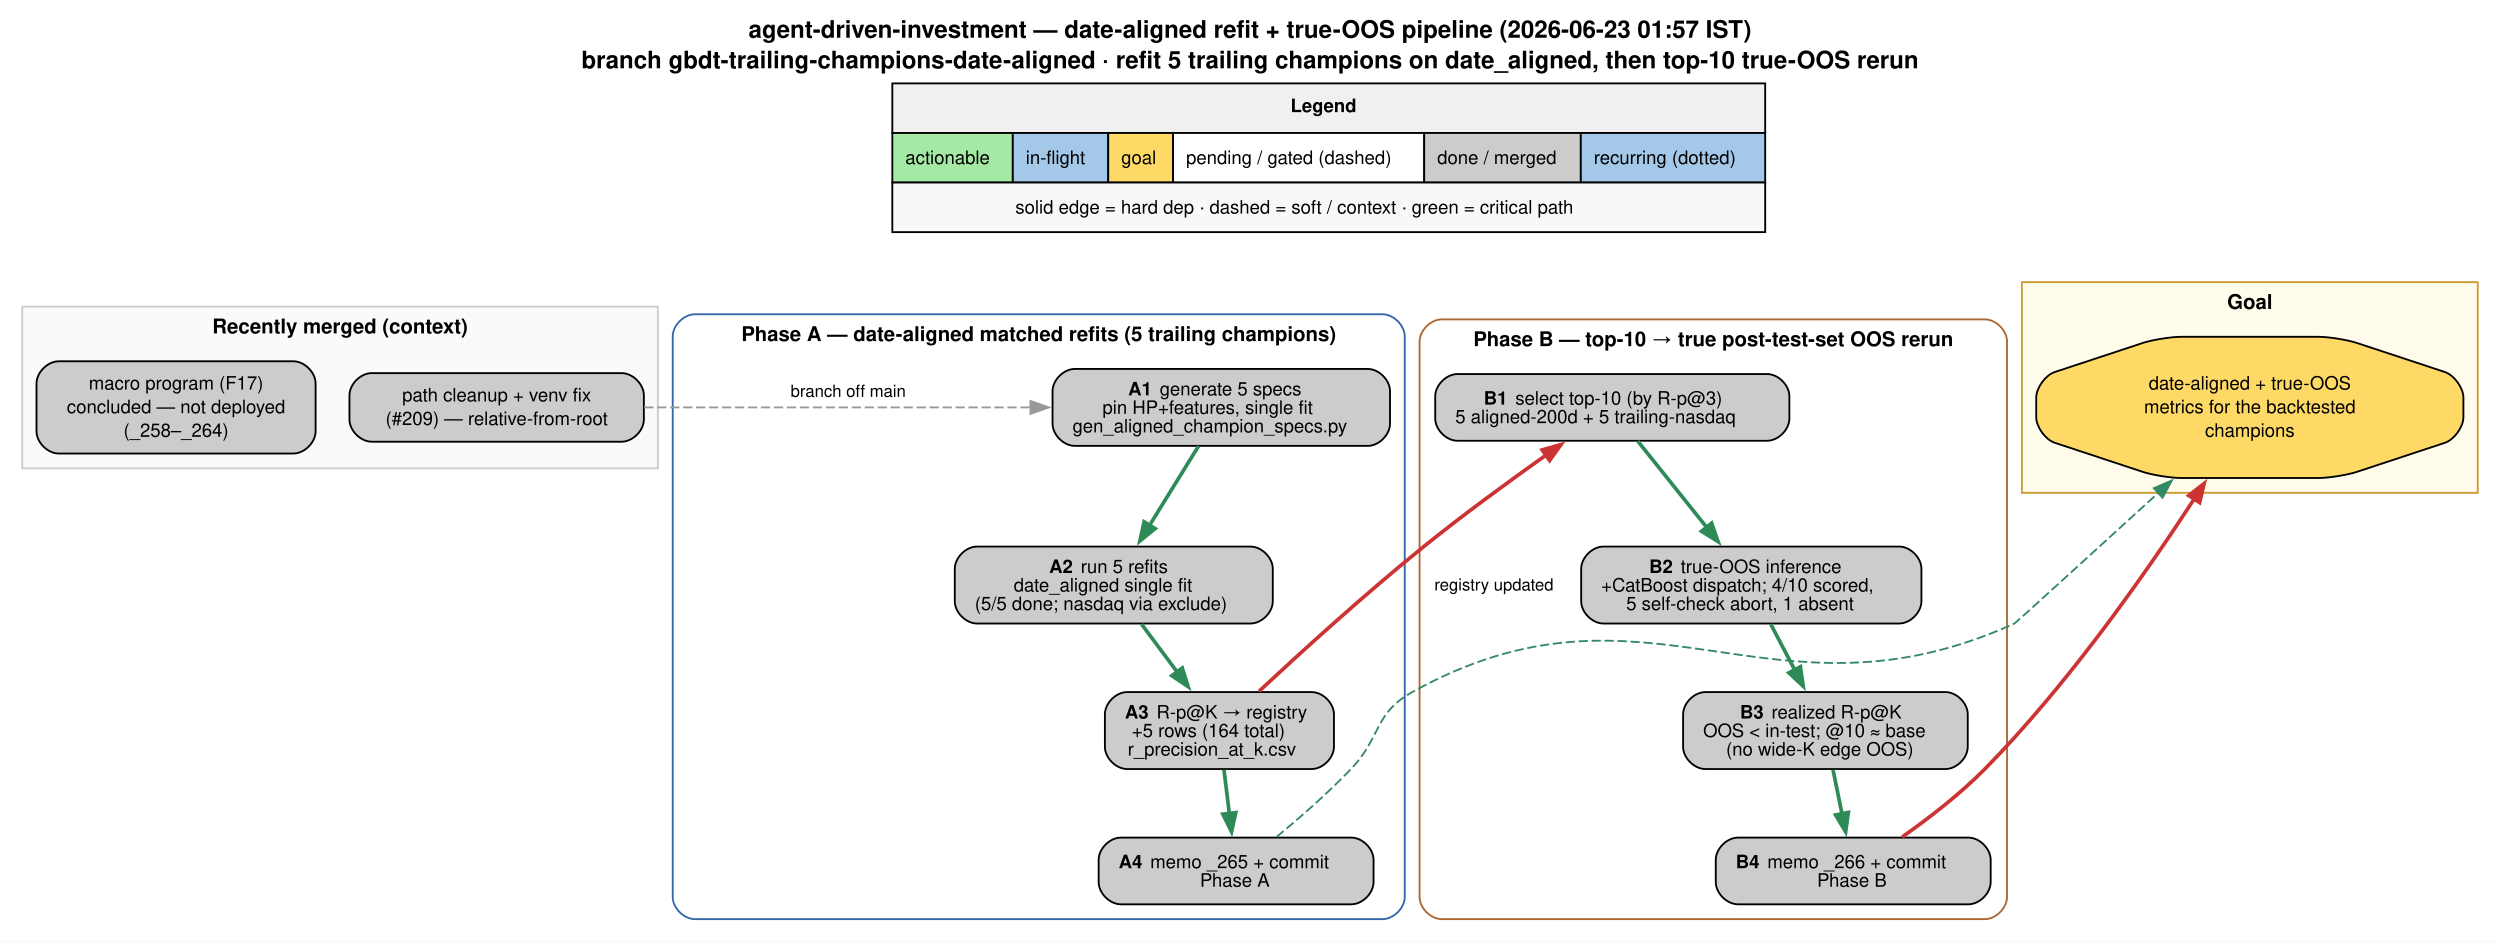
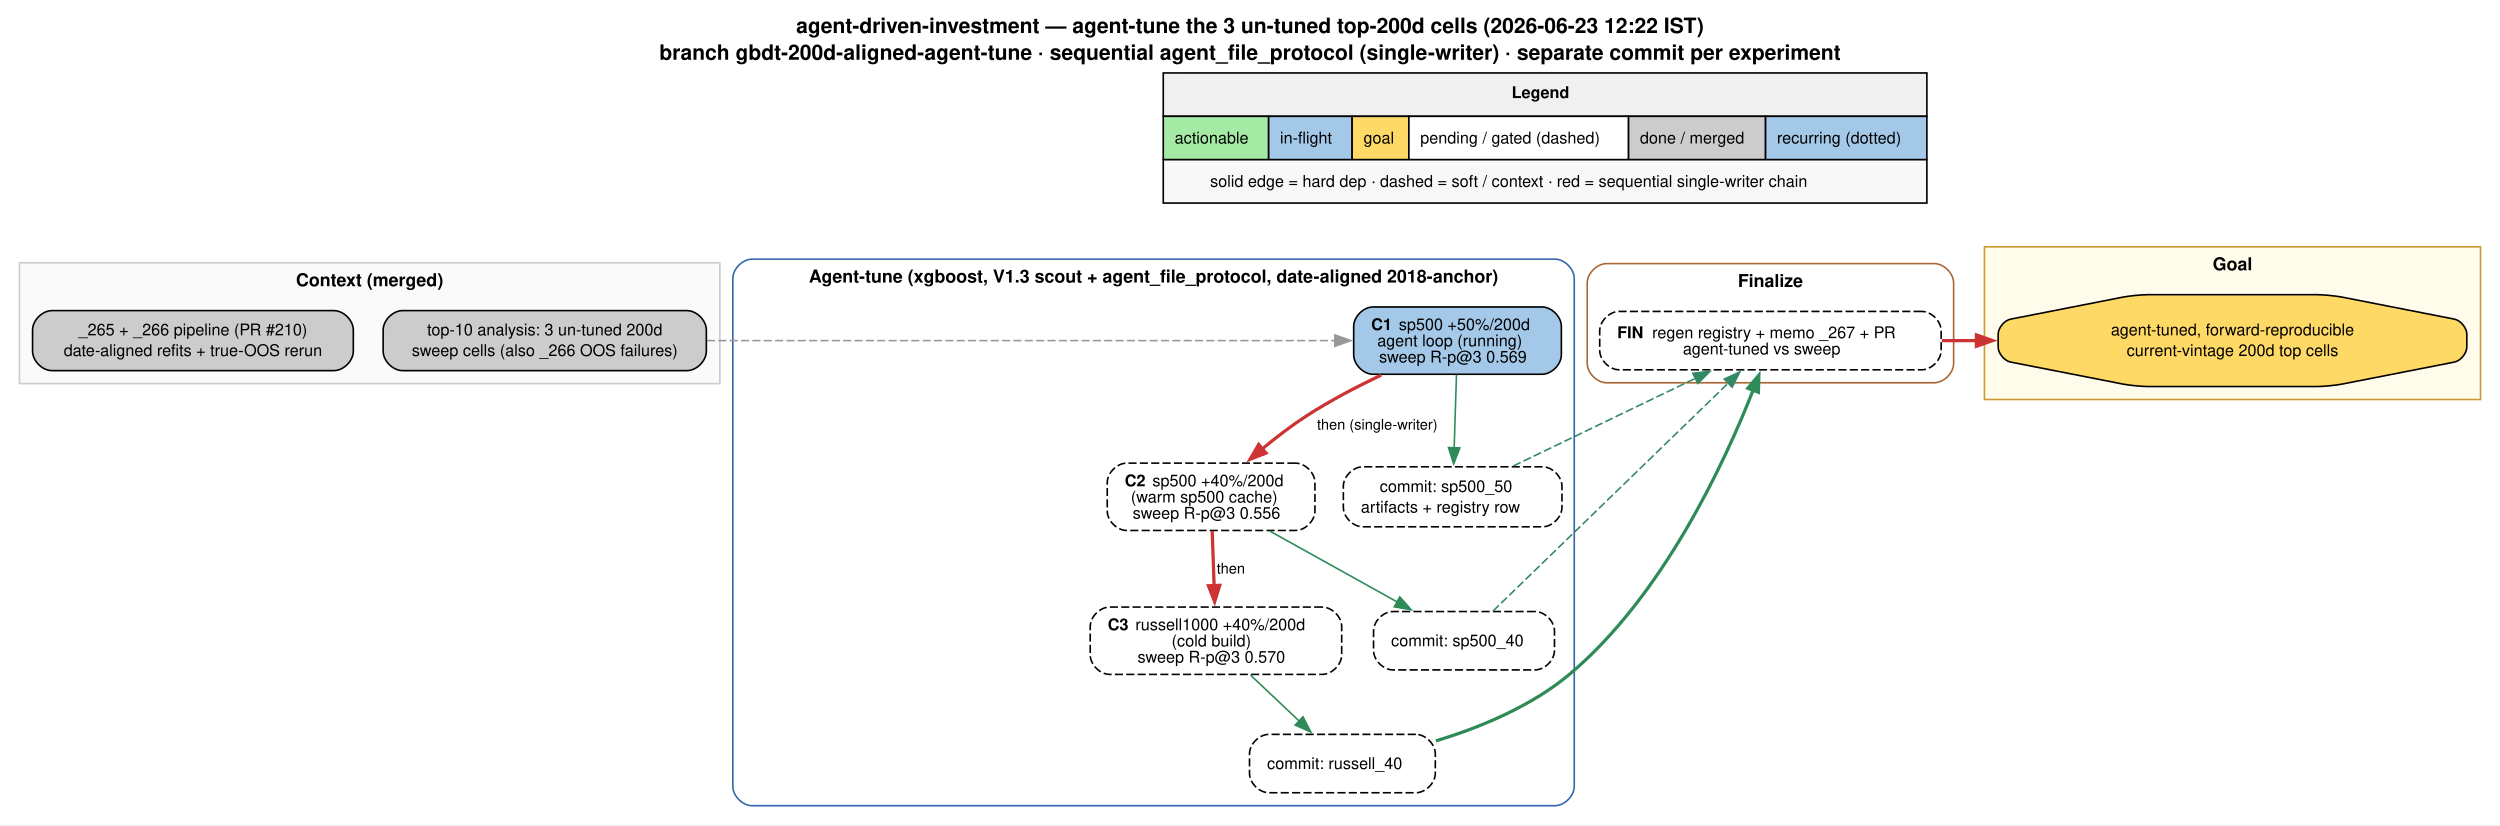
- <svg xmlns="http://www.w3.org/2000/svg" width="1349pt" height="508pt" viewBox="0.00 0.00 1349.00 508.00">
-   <g id="graph0" class="graph" transform="scale(1 1) rotate(0) translate(4 503.97)">
-     <polygon fill="white" stroke="none" points="-4,4 -4,-503.97 1345,-503.97 1345,4 -4,4" />
-     <text xml:space="preserve" text-anchor="middle" x="670.5" y="-483.62" font-family="Helvetica,sans-Serif" font-weight="bold" font-size="13.00">agent-driven-investment — date-aligned refit + true-OOS pipeline (2026-06-23 01:57 IST)</text>
-     <text xml:space="preserve" text-anchor="middle" x="670.5" y="-467.12" font-family="Helvetica,sans-Serif" font-weight="bold" font-size="13.00">branch gbdt-trailing-champions-date-aligned · refit 5 trailing champions on date_aligned, then top-10 true-OOS rerun</text>
+ <svg xmlns="http://www.w3.org/2000/svg" width="1542pt" height="509pt" viewBox="0.00 0.00 1542.00 509.00">
+   <g id="graph0" class="graph" transform="scale(1 1) rotate(0) translate(4 504.96)">
+     <polygon fill="white" stroke="none" points="-4,4 -4,-504.96 1538,-504.96 1538,4 -4,4" />
+     <text xml:space="preserve" text-anchor="middle" x="767" y="-484.61" font-family="Helvetica,sans-Serif" font-weight="bold" font-size="13.00">agent-driven-investment — agent-tune the 3 un-tuned top-200d cells (2026-06-23 12:22 IST)</text>
+     <text xml:space="preserve" text-anchor="middle" x="767" y="-468.11" font-family="Helvetica,sans-Serif" font-weight="bold" font-size="13.00">branch gbdt-200d-aligned-agent-tune · sequential agent_file_protocol (single-writer) · separate commit per experiment</text>
    <g id="clust2" class="cluster">
-       <polygon fill="#fafafa" stroke="#cccccc" points="8,-251.25 8,-338.52 351,-338.52 351,-251.25 8,-251.25" />
-       <text xml:space="preserve" text-anchor="middle" x="179.5" y="-324.07" font-family="Helvetica,sans-Serif" font-weight="bold" font-size="11.00">Recently merged (context)</text>
+       <polygon fill="#fafafa" stroke="#cccccc" points="8,-268.36 8,-342.88 440,-342.88 440,-268.36 8,-268.36" />
+       <text xml:space="preserve" text-anchor="middle" x="224" y="-328.43" font-family="Helvetica,sans-Serif" font-weight="bold" font-size="11.00">Context (merged)</text>
    </g>
    <g id="clust3" class="cluster">
-       <path fill="white" stroke="#3366aa" d="M371,-8C371,-8 742,-8 742,-8 748,-8 754,-14 754,-20 754,-20 754,-322.39 754,-322.39 754,-328.39 748,-334.39 742,-334.39 742,-334.39 371,-334.39 371,-334.39 365,-334.39 359,-328.39 359,-322.39 359,-322.39 359,-20 359,-20 359,-14 365,-8 371,-8" />
-       <text xml:space="preserve" text-anchor="middle" x="556.5" y="-319.94" font-family="Helvetica,sans-Serif" font-weight="bold" font-size="11.00">Phase A — date-aligned matched refits (5 trailing champions)</text>
+       <path fill="white" stroke="#3366aa" d="M460,-8C460,-8 955,-8 955,-8 961,-8 967,-14 967,-20 967,-20 967,-333.13 967,-333.13 967,-339.13 961,-345.13 955,-345.13 955,-345.13 460,-345.13 460,-345.13 454,-345.13 448,-339.13 448,-333.13 448,-333.13 448,-20 448,-20 448,-14 454,-8 460,-8" />
+       <text xml:space="preserve" text-anchor="middle" x="707.5" y="-330.68" font-family="Helvetica,sans-Serif" font-weight="bold" font-size="11.00">Agent-tune (xgboost, V1.3 scout + agent_file_protocol, date-aligned 2018-anchor)</text>
    </g>
    <g id="clust4" class="cluster">
-       <path fill="white" stroke="#aa6633" d="M774,-8C774,-8 1067,-8 1067,-8 1073,-8 1079,-14 1079,-20 1079,-20 1079,-319.63 1079,-319.63 1079,-325.63 1073,-331.63 1067,-331.63 1067,-331.63 774,-331.63 774,-331.63 768,-331.63 762,-325.63 762,-319.63 762,-319.63 762,-20 762,-20 762,-14 768,-8 774,-8" />
-       <text xml:space="preserve" text-anchor="middle" x="920.5" y="-317.18" font-family="Helvetica,sans-Serif" font-weight="bold" font-size="11.00">Phase B — top-10 → true post-test-set OOS rerun</text>
+       <path fill="white" stroke="#aa6633" d="M987,-268.87C987,-268.87 1189,-268.87 1189,-268.87 1195,-268.87 1201,-274.87 1201,-280.87 1201,-280.87 1201,-330.37 1201,-330.37 1201,-336.37 1195,-342.37 1189,-342.37 1189,-342.37 987,-342.37 987,-342.37 981,-342.37 975,-336.37 975,-330.37 975,-330.37 975,-280.87 975,-280.87 975,-274.87 981,-268.87 987,-268.87" />
+       <text xml:space="preserve" text-anchor="middle" x="1088" y="-327.92" font-family="Helvetica,sans-Serif" font-weight="bold" font-size="11.00">Finalize</text>
    </g>
    <g id="clust5" class="cluster">
-       <polygon fill="#fffcec" stroke="#cc9933" points="1087,-238.04 1087,-351.72 1333,-351.72 1333,-238.04 1087,-238.04" />
-       <text xml:space="preserve" text-anchor="middle" x="1210" y="-337.27" font-family="Helvetica,sans-Serif" font-weight="bold" font-size="11.00">Goal</text>
+       <polygon fill="#fffcec" stroke="#cc9933" points="1220,-258.54 1220,-352.71 1526,-352.71 1526,-258.54 1220,-258.54" />
+       <text xml:space="preserve" text-anchor="middle" x="1373" y="-338.26" font-family="Helvetica,sans-Serif" font-weight="bold" font-size="11.00">Goal</text>
    </g>
    <g id="node1" class="node">
-       <path fill="lightgrey" stroke="none" d="M936.5,-458.97C936.5,-458.97 489.5,-458.97 489.5,-458.97 483.5,-458.97 477.5,-452.97 477.5,-446.97 477.5,-446.97 477.5,-390.72 477.5,-390.72 477.5,-384.72 483.5,-378.72 489.5,-378.72 489.5,-378.72 936.5,-378.72 936.5,-378.72 942.5,-378.72 948.5,-384.72 948.5,-390.72 948.5,-390.72 948.5,-446.97 948.5,-446.97 948.5,-452.97 942.5,-458.97 936.5,-458.97" />
-       <polygon fill="#f0f0f0" stroke="none" points="477.5,-432.22 477.5,-458.97 948.5,-458.97 948.5,-432.22 477.5,-432.22" />
-       <polygon fill="none" stroke="black" points="477.5,-432.22 477.5,-458.97 948.5,-458.97 948.5,-432.22 477.5,-432.22" />
-       <text xml:space="preserve" text-anchor="start" x="692.38" y="-443.47" font-family="Helvetica,sans-Serif" font-weight="bold" font-size="10.00">Legend</text>
-       <polygon fill="#a4e9a4" stroke="none" points="477.5,-405.47 477.5,-432.22 542.5,-432.22 542.5,-405.47 477.5,-405.47" />
-       <polygon fill="none" stroke="black" points="477.5,-405.47 477.5,-432.22 542.5,-432.22 542.5,-405.47 477.5,-405.47" />
-       <text xml:space="preserve" text-anchor="start" x="484.5" y="-415.47" font-family="Helvetica,sans-Serif" font-size="10.00">actionable</text>
-       <polygon fill="#a3c8e8" stroke="none" points="542.5,-405.47 542.5,-432.22 594,-432.22 594,-405.47 542.5,-405.47" />
-       <polygon fill="none" stroke="black" points="542.5,-405.47 542.5,-432.22 594,-432.22 594,-405.47 542.5,-405.47" />
-       <text xml:space="preserve" text-anchor="start" x="549.5" y="-415.47" font-family="Helvetica,sans-Serif" font-size="10.00">in-flight</text>
-       <polygon fill="#ffd966" stroke="none" points="594,-405.47 594,-432.22 629,-432.22 629,-405.47 594,-405.47" />
-       <polygon fill="none" stroke="black" points="594,-405.47 594,-432.22 629,-432.22 629,-405.47 594,-405.47" />
-       <text xml:space="preserve" text-anchor="start" x="601" y="-415.47" font-family="Helvetica,sans-Serif" font-size="10.00">goal</text>
-       <polygon fill="#ffffff" stroke="none" points="629,-405.47 629,-432.22 764.5,-432.22 764.5,-405.47 629,-405.47" />
-       <polygon fill="none" stroke="black" points="629,-405.47 629,-432.22 764.5,-432.22 764.5,-405.47 629,-405.47" />
-       <text xml:space="preserve" text-anchor="start" x="636" y="-415.47" font-family="Helvetica,sans-Serif" font-size="10.00">pending / gated (dashed)</text>
-       <polygon fill="#cccccc" stroke="none" points="764.5,-405.47 764.5,-432.22 849,-432.22 849,-405.47 764.5,-405.47" />
-       <polygon fill="none" stroke="black" points="764.5,-405.47 764.5,-432.22 849,-432.22 849,-405.47 764.5,-405.47" />
-       <text xml:space="preserve" text-anchor="start" x="771.5" y="-415.47" font-family="Helvetica,sans-Serif" font-size="10.00">done / merged</text>
-       <polygon fill="#a3c8e8" stroke="none" points="849,-405.47 849,-432.22 948.5,-432.22 948.5,-405.47 849,-405.47" />
-       <polygon fill="none" stroke="black" points="849,-405.47 849,-432.22 948.5,-432.22 948.5,-405.47 849,-405.47" />
-       <text xml:space="preserve" text-anchor="start" x="856" y="-415.47" font-family="Helvetica,sans-Serif" font-size="10.00">recurring (dotted)</text>
-       <polygon fill="#f8f8f8" stroke="none" points="477.5,-378.72 477.5,-405.47 948.5,-405.47 948.5,-378.72 477.5,-378.72" />
-       <polygon fill="none" stroke="black" points="477.5,-378.72 477.5,-405.47 948.5,-405.47 948.5,-378.72 477.5,-378.72" />
-       <text xml:space="preserve" text-anchor="start" x="543.88" y="-388.72" font-family="Helvetica,sans-Serif" font-size="10.00">solid edge = hard dep · dashed = soft / context · green = critical path</text>
+       <path fill="lightgrey" stroke="none" d="M1172.5,-459.96C1172.5,-459.96 725.5,-459.96 725.5,-459.96 719.5,-459.96 713.5,-453.96 713.5,-447.96 713.5,-447.96 713.5,-391.71 713.5,-391.71 713.5,-385.71 719.5,-379.71 725.5,-379.71 725.5,-379.71 1172.5,-379.71 1172.5,-379.71 1178.5,-379.71 1184.5,-385.71 1184.5,-391.71 1184.5,-391.71 1184.5,-447.96 1184.5,-447.96 1184.5,-453.96 1178.5,-459.96 1172.5,-459.96" />
+       <polygon fill="#f0f0f0" stroke="none" points="713.5,-433.21 713.5,-459.96 1184.5,-459.96 1184.5,-433.21 713.5,-433.21" />
+       <polygon fill="none" stroke="black" points="713.5,-433.21 713.5,-459.96 1184.5,-459.96 1184.5,-433.21 713.5,-433.21" />
+       <text xml:space="preserve" text-anchor="start" x="928.38" y="-444.46" font-family="Helvetica,sans-Serif" font-weight="bold" font-size="10.00">Legend</text>
+       <polygon fill="#a4e9a4" stroke="none" points="713.5,-406.46 713.5,-433.21 778.5,-433.21 778.5,-406.46 713.5,-406.46" />
+       <polygon fill="none" stroke="black" points="713.5,-406.46 713.5,-433.21 778.5,-433.21 778.5,-406.46 713.5,-406.46" />
+       <text xml:space="preserve" text-anchor="start" x="720.5" y="-416.46" font-family="Helvetica,sans-Serif" font-size="10.00">actionable</text>
+       <polygon fill="#a3c8e8" stroke="none" points="778.5,-406.46 778.5,-433.21 830,-433.21 830,-406.46 778.5,-406.46" />
+       <polygon fill="none" stroke="black" points="778.5,-406.46 778.5,-433.21 830,-433.21 830,-406.46 778.5,-406.46" />
+       <text xml:space="preserve" text-anchor="start" x="785.5" y="-416.46" font-family="Helvetica,sans-Serif" font-size="10.00">in-flight</text>
+       <polygon fill="#ffd966" stroke="none" points="830,-406.46 830,-433.21 865,-433.21 865,-406.46 830,-406.46" />
+       <polygon fill="none" stroke="black" points="830,-406.46 830,-433.21 865,-433.21 865,-406.46 830,-406.46" />
+       <text xml:space="preserve" text-anchor="start" x="837" y="-416.46" font-family="Helvetica,sans-Serif" font-size="10.00">goal</text>
+       <polygon fill="#ffffff" stroke="none" points="865,-406.46 865,-433.21 1000.5,-433.21 1000.5,-406.46 865,-406.46" />
+       <polygon fill="none" stroke="black" points="865,-406.46 865,-433.21 1000.5,-433.21 1000.5,-406.46 865,-406.46" />
+       <text xml:space="preserve" text-anchor="start" x="872" y="-416.46" font-family="Helvetica,sans-Serif" font-size="10.00">pending / gated (dashed)</text>
+       <polygon fill="#cccccc" stroke="none" points="1000.5,-406.46 1000.5,-433.21 1085,-433.21 1085,-406.46 1000.5,-406.46" />
+       <polygon fill="none" stroke="black" points="1000.5,-406.46 1000.5,-433.21 1085,-433.21 1085,-406.46 1000.5,-406.46" />
+       <text xml:space="preserve" text-anchor="start" x="1007.5" y="-416.46" font-family="Helvetica,sans-Serif" font-size="10.00">done / merged</text>
+       <polygon fill="#a3c8e8" stroke="none" points="1085,-406.46 1085,-433.21 1184.5,-433.21 1184.5,-406.46 1085,-406.46" />
+       <polygon fill="none" stroke="black" points="1085,-406.46 1085,-433.21 1184.5,-433.21 1184.5,-406.46 1085,-406.46" />
+       <text xml:space="preserve" text-anchor="start" x="1092" y="-416.46" font-family="Helvetica,sans-Serif" font-size="10.00">recurring (dotted)</text>
+       <polygon fill="#f8f8f8" stroke="none" points="713.5,-379.71 713.5,-406.46 1184.5,-406.46 1184.5,-379.71 713.5,-379.71" />
+       <polygon fill="none" stroke="black" points="713.5,-379.71 713.5,-406.46 1184.5,-406.46 1184.5,-379.71 713.5,-379.71" />
+       <text xml:space="preserve" text-anchor="start" x="742.38" y="-389.71" font-family="Helvetica,sans-Serif" font-size="10.00">solid edge = hard dep · dashed = soft / context · red = sequential single-writer chain</text>
    </g>
    <g id="node2" class="node">
-       <path fill="#cccccc" stroke="black" d="M154.3,-309.02C154.3,-309.02 27.7,-309.02 27.7,-309.02 21.7,-309.02 15.7,-303.02 15.7,-297.02 15.7,-297.02 15.7,-271.25 15.7,-271.25 15.7,-265.25 21.7,-259.25 27.7,-259.25 27.7,-259.25 154.3,-259.25 154.3,-259.25 160.3,-259.25 166.3,-265.25 166.3,-271.25 166.3,-271.25 166.3,-297.02 166.3,-297.02 166.3,-303.02 160.3,-309.02 154.3,-309.02" />
-       <text xml:space="preserve" text-anchor="middle" x="91" y="-293.76" font-family="Helvetica,sans-Serif" font-size="10.00">macro program (F17)</text>
-       <text xml:space="preserve" text-anchor="middle" x="91" y="-281.01" font-family="Helvetica,sans-Serif" font-size="10.00">concluded — not deployed</text>
-       <text xml:space="preserve" text-anchor="middle" x="91" y="-268.26" font-family="Helvetica,sans-Serif" font-size="10.00">(_258–_264)</text>
+       <path fill="#cccccc" stroke="black" d="M201.93,-313.38C201.93,-313.38 28.07,-313.38 28.07,-313.38 22.07,-313.38 16.08,-307.38 16.08,-301.38 16.08,-301.38 16.08,-288.36 16.08,-288.36 16.08,-282.36 22.08,-276.36 28.08,-276.36 28.08,-276.36 201.93,-276.36 201.93,-276.36 207.93,-276.36 213.93,-282.36 213.93,-288.36 213.93,-288.36 213.93,-301.38 213.93,-301.38 213.93,-307.38 207.93,-313.38 201.93,-313.38" />
+       <text xml:space="preserve" text-anchor="middle" x="115" y="-298.12" font-family="Helvetica,sans-Serif" font-size="10.00">_265 + _266 pipeline (PR #210)</text>
+       <text xml:space="preserve" text-anchor="middle" x="115" y="-285.37" font-family="Helvetica,sans-Serif" font-size="10.00">date-aligned refits + true-OOS rerun</text>
    </g>
    <g id="node4" class="node">
-       <path fill="#cccccc" stroke="black" d="M734.05,-304.89C734.05,-304.89 575.95,-304.89 575.95,-304.89 569.95,-304.89 563.95,-298.89 563.95,-292.89 563.95,-292.89 563.95,-275.37 563.95,-275.37 563.95,-269.37 569.95,-263.37 575.95,-263.37 575.95,-263.37 734.05,-263.37 734.05,-263.37 740.05,-263.37 746.05,-269.37 746.05,-275.37 746.05,-275.37 746.05,-292.89 746.05,-292.89 746.05,-298.89 740.05,-304.89 734.05,-304.89" />
-       <text xml:space="preserve" text-anchor="start" x="604.75" y="-290.63" font-family="Helvetica,sans-Serif" font-weight="bold" font-size="10.00">A1</text>
-       <text xml:space="preserve" text-anchor="start" x="619" y="-290.63" font-family="Helvetica,sans-Serif" font-size="10.00"> generate 5 specs</text>
-       <text xml:space="preserve" text-anchor="start" x="590.88" y="-280.63" font-family="Helvetica,sans-Serif" font-size="10.00">pin HP+features, single fit</text>
-       <text xml:space="preserve" text-anchor="start" x="574.75" y="-270.63" font-family="Helvetica,sans-Serif" font-size="10.00">gen_aligned_champion_specs.py</text>
+       <path fill="#a3c8e8" stroke="black" d="M947.05,-315.63C947.05,-315.63 842.95,-315.63 842.95,-315.63 836.95,-315.63 830.95,-309.63 830.95,-303.63 830.95,-303.63 830.95,-286.11 830.95,-286.11 830.95,-280.11 836.95,-274.11 842.95,-274.11 842.95,-274.11 947.05,-274.11 947.05,-274.11 953.05,-274.11 959.05,-280.11 959.05,-286.11 959.05,-286.11 959.05,-303.63 959.05,-303.63 959.05,-309.63 953.05,-315.63 947.05,-315.63" />
+       <text xml:space="preserve" text-anchor="start" x="841.75" y="-301.37" font-family="Helvetica,sans-Serif" font-weight="bold" font-size="10.00">C1</text>
+       <text xml:space="preserve" text-anchor="start" x="856" y="-301.37" font-family="Helvetica,sans-Serif" font-size="10.00"> sp500 +50%/200d</text>
+       <text xml:space="preserve" text-anchor="start" x="845.5" y="-291.37" font-family="Helvetica,sans-Serif" font-size="10.00">agent loop (running)</text>
+       <text xml:space="preserve" text-anchor="start" x="846.62" y="-281.37" font-family="Helvetica,sans-Serif" font-size="10.00">sweep R-p@3 0.569</text>
+     </g>
+     <g id="node10" class="node">
+       <path fill="#ffffff" stroke="black" stroke-dasharray="5,2" d="M1181.3,-312.87C1181.3,-312.87 994.7,-312.87 994.7,-312.87 988.7,-312.87 982.7,-306.87 982.7,-300.87 982.7,-300.87 982.7,-288.87 982.7,-288.87 982.7,-282.87 988.7,-276.87 994.7,-276.87 994.7,-276.87 1181.3,-276.87 1181.3,-276.87 1187.3,-276.87 1193.3,-282.87 1193.3,-288.87 1193.3,-288.87 1193.3,-300.87 1193.3,-300.87 1193.3,-306.87 1187.3,-312.87 1181.3,-312.87" />
+       <text xml:space="preserve" text-anchor="start" x="993.5" y="-296.37" font-family="Helvetica,sans-Serif" font-weight="bold" font-size="10.00">FIN</text>
+       <text xml:space="preserve" text-anchor="start" x="1012.25" y="-296.37" font-family="Helvetica,sans-Serif" font-size="10.00"> regen registry + memo _267 + PR</text>
+       <text xml:space="preserve" text-anchor="start" x="1034" y="-286.37" font-family="Helvetica,sans-Serif" font-size="10.00">agent-tuned vs sweep</text>
+     </g>
+     <g id="node11" class="node">
+       <path fill="#ffd966" stroke="black" d="M1517.54,-290.96C1517.54,-290.96 1517.54,-298.79 1517.54,-298.79 1517.54,-302.7 1513.7,-307.36 1509.86,-308.12 1509.86,-308.12 1440.55,-321.7 1440.55,-321.7 1436.71,-322.46 1428.96,-323.21 1425.05,-323.21 1425.05,-323.21 1320.95,-323.21 1320.95,-323.21 1317.04,-323.21 1309.29,-322.46 1305.45,-321.7 1305.45,-321.7 1236.14,-308.12 1236.14,-308.12 1232.3,-307.36 1228.46,-302.7 1228.46,-298.79 1228.46,-298.79 1228.46,-290.96 1228.46,-290.96 1228.46,-287.05 1232.3,-282.39 1236.14,-281.63 1236.14,-281.63 1305.45,-268.05 1305.45,-268.05 1309.29,-267.29 1317.04,-266.54 1320.95,-266.54 1320.95,-266.54 1425.05,-266.54 1425.05,-266.54 1428.96,-266.54 1436.71,-267.29 1440.55,-268.05 1440.55,-268.05 1509.86,-281.63 1509.86,-281.63 1513.7,-282.39 1517.54,-287.05 1517.54,-290.96" />
+       <text xml:space="preserve" text-anchor="middle" x="1373" y="-298.12" font-family="Helvetica,sans-Serif" font-size="10.00">agent-tuned, forward-reproducible</text>
+       <text xml:space="preserve" text-anchor="middle" x="1373" y="-285.37" font-family="Helvetica,sans-Serif" font-size="10.00">current-vintage 200d top cells</text>
+     </g>
+     <g id="node3" class="node">
+       <path fill="#cccccc" stroke="black" d="M419.68,-313.38C419.68,-313.38 244.32,-313.38 244.32,-313.38 238.32,-313.38 232.32,-307.38 232.32,-301.38 232.32,-301.38 232.32,-288.36 232.32,-288.36 232.32,-282.36 238.32,-276.36 244.32,-276.36 244.32,-276.36 419.68,-276.36 419.68,-276.36 425.68,-276.36 431.68,-282.36 431.68,-288.36 431.68,-288.36 431.68,-301.38 431.68,-301.38 431.68,-307.38 425.68,-313.38 419.68,-313.38" />
+       <text xml:space="preserve" text-anchor="middle" x="332" y="-298.12" font-family="Helvetica,sans-Serif" font-size="10.00">top-10 analysis: 3 un-tuned 200d</text>
+       <text xml:space="preserve" text-anchor="middle" x="332" y="-285.37" font-family="Helvetica,sans-Serif" font-size="10.00">sweep cells (also _266 OOS failures)</text>
+     </g>
+     <g id="edge5" class="edge">
+       <path fill="none" stroke="#999999" stroke-dasharray="5,2" d="M432.06,-294.87C561.21,-294.87 690.36,-294.87 819.51,-294.87" />
+       <polygon fill="#999999" stroke="#999999" points="819.29,-298.37 829.29,-294.87 819.29,-291.37 819.29,-298.37" />
+     </g>
+     <g id="node5" class="node">
+       <path fill="#ffffff" stroke="black" stroke-dasharray="5,2" d="M795.05,-219.29C795.05,-219.29 690.95,-219.29 690.95,-219.29 684.95,-219.29 678.95,-213.29 678.95,-207.29 678.95,-207.29 678.95,-189.77 678.95,-189.77 678.95,-183.77 684.95,-177.77 690.95,-177.77 690.95,-177.77 795.05,-177.77 795.05,-177.77 801.05,-177.77 807.05,-183.77 807.05,-189.77 807.05,-189.77 807.05,-207.29 807.05,-207.29 807.05,-213.29 801.05,-219.29 795.05,-219.29" />
+       <text xml:space="preserve" text-anchor="start" x="689.75" y="-205.03" font-family="Helvetica,sans-Serif" font-weight="bold" font-size="10.00">C2</text>
+       <text xml:space="preserve" text-anchor="start" x="704" y="-205.03" font-family="Helvetica,sans-Serif" font-size="10.00"> sp500 +40%/200d</text>
+       <text xml:space="preserve" text-anchor="start" x="693.5" y="-195.03" font-family="Helvetica,sans-Serif" font-size="10.00">(warm sp500 cache)</text>
+       <text xml:space="preserve" text-anchor="start" x="694.62" y="-185.03" font-family="Helvetica,sans-Serif" font-size="10.00">sweep R-p@3 0.556</text>
+     </g>
+     <g id="edge6" class="edge">
+       <path fill="none" stroke="#cc3333" stroke-width="2" d="M847.93,-273.62C832.84,-266.43 816.33,-257.8 802,-248.54 792.59,-242.47 783,-235.09 774.36,-227.93" />
+       <polygon fill="#cc3333" stroke="#cc3333" stroke-width="2" points="776.9,-225.5 767.02,-221.68 772.36,-230.83 776.9,-225.5" />
+       <text xml:space="preserve" text-anchor="middle" x="845.5" y="-239.99" font-family="Helvetica,sans-Serif" font-size="9.00">then (single-writer)</text>
+     </g>
+     <g id="node7" class="node">
+       <path fill="#ffffff" stroke="black" stroke-dasharray="5,2" d="M947.42,-217.04C947.42,-217.04 836.58,-217.04 836.58,-217.04 830.58,-217.04 824.58,-211.04 824.58,-205.04 824.58,-205.04 824.58,-192.02 824.58,-192.02 824.58,-186.02 830.58,-180.02 836.58,-180.02 836.58,-180.02 947.42,-180.02 947.42,-180.02 953.42,-180.02 959.42,-186.02 959.42,-192.02 959.42,-192.02 959.42,-205.04 959.42,-205.04 959.42,-211.04 953.42,-217.04 947.42,-217.04" />
+       <text xml:space="preserve" text-anchor="start" x="847" y="-201.53" font-family="Helvetica,sans-Serif" font-size="10.00">commit: sp500_50</text>
+       <text xml:space="preserve" text-anchor="start" x="835.38" y="-188.78" font-family="Helvetica,sans-Serif" font-size="10.00">artifacts + registry row</text>
+     </g>
+     <g id="edge8" class="edge">
+       <path fill="none" stroke="#2e8b57" d="M894.36,-273.87C893.95,-260.77 893.4,-243.43 892.93,-228.79" />
+       <polygon fill="#2e8b57" stroke="#2e8b57" points="896.43,-228.68 892.61,-218.8 889.43,-228.9 896.43,-228.68" />
+     </g>
+     <g id="node6" class="node">
+       <path fill="#ffffff" stroke="black" stroke-dasharray="5,2" d="M811.55,-130.52C811.55,-130.52 680.45,-130.52 680.45,-130.52 674.45,-130.52 668.45,-124.52 668.45,-118.52 668.45,-118.52 668.45,-101 668.45,-101 668.45,-95 674.45,-89 680.45,-89 680.45,-89 811.55,-89 811.55,-89 817.55,-89 823.55,-95 823.55,-101 823.55,-101 823.55,-118.52 823.55,-118.52 823.55,-124.52 817.55,-130.52 811.55,-130.52" />
+       <text xml:space="preserve" text-anchor="start" x="679.25" y="-116.26" font-family="Helvetica,sans-Serif" font-weight="bold" font-size="10.00">C3</text>
+       <text xml:space="preserve" text-anchor="start" x="693.5" y="-116.26" font-family="Helvetica,sans-Serif" font-size="10.00"> russell1000 +40%/200d</text>
+       <text xml:space="preserve" text-anchor="start" x="718.62" y="-106.26" font-family="Helvetica,sans-Serif" font-size="10.00">(cold build)</text>
+       <text xml:space="preserve" text-anchor="start" x="697.62" y="-96.26" font-family="Helvetica,sans-Serif" font-size="10.00">sweep R-p@3 0.570</text>
+     </g>
+     <g id="edge7" class="edge">
+       <path fill="none" stroke="#cc3333" stroke-width="2" d="M743.7,-177.41C744.04,-167.33 744.47,-154.88 744.87,-143.48" />
+       <polygon fill="#cc3333" stroke="#cc3333" stroke-width="2" points="748.36,-143.92 745.2,-133.8 741.36,-143.67 748.36,-143.92" />
+       <text xml:space="preserve" text-anchor="middle" x="755.18" y="-151.22" font-family="Helvetica,sans-Serif" font-size="9.00">then</text>
    </g>
    <g id="node8" class="node">
-       <path fill="#cccccc" stroke="black" d="M949.55,-302.13C949.55,-302.13 782.45,-302.13 782.45,-302.13 776.45,-302.13 770.45,-296.13 770.45,-290.13 770.45,-290.13 770.45,-278.13 770.45,-278.13 770.45,-272.13 776.45,-266.13 782.45,-266.13 782.45,-266.13 949.55,-266.13 949.55,-266.13 955.55,-266.13 961.55,-272.13 961.55,-278.13 961.55,-278.13 961.55,-290.13 961.55,-290.13 961.55,-296.13 955.55,-302.13 949.55,-302.13" />
-       <text xml:space="preserve" text-anchor="start" x="796.62" y="-285.63" font-family="Helvetica,sans-Serif" font-weight="bold" font-size="10.00">B1</text>
-       <text xml:space="preserve" text-anchor="start" x="810.88" y="-285.63" font-family="Helvetica,sans-Serif" font-size="10.00"> select top-10 (by R-p@3)</text>
-       <text xml:space="preserve" text-anchor="start" x="781.25" y="-275.63" font-family="Helvetica,sans-Serif" font-size="10.00">5 aligned-200d + 5 trailing-nasdaq</text>
-     </g>
-     <g id="node12" class="node">
-       <path fill="#ffd966" stroke="black" d="M1325.26,-278.87C1325.26,-278.87 1325.26,-289.39 1325.26,-289.39 1325.26,-294.65 1320.27,-301.56 1315.28,-303.21 1315.28,-303.21 1267.73,-318.92 1267.73,-318.92 1262.74,-320.57 1252.48,-322.22 1247.23,-322.22 1247.23,-322.22 1172.77,-322.22 1172.77,-322.22 1167.52,-322.22 1157.26,-320.57 1152.27,-318.92 1152.27,-318.92 1104.72,-303.21 1104.72,-303.21 1099.73,-301.56 1094.74,-294.65 1094.74,-289.39 1094.74,-289.39 1094.74,-278.87 1094.74,-278.87 1094.74,-273.61 1099.73,-266.7 1104.72,-265.05 1104.72,-265.05 1152.27,-249.34 1152.27,-249.34 1157.26,-247.69 1167.52,-246.04 1172.77,-246.04 1172.77,-246.04 1247.23,-246.04 1247.23,-246.04 1252.48,-246.04 1262.74,-247.69 1267.73,-249.34 1267.73,-249.34 1315.28,-265.05 1315.28,-265.05 1320.27,-266.7 1325.26,-273.61 1325.26,-278.87" />
-       <text xml:space="preserve" text-anchor="middle" x="1210" y="-293.76" font-family="Helvetica,sans-Serif" font-size="10.00">date-aligned + true-OOS</text>
-       <text xml:space="preserve" text-anchor="middle" x="1210" y="-281.01" font-family="Helvetica,sans-Serif" font-size="10.00">metrics for the backtested</text>
-       <text xml:space="preserve" text-anchor="middle" x="1210" y="-268.26" font-family="Helvetica,sans-Serif" font-size="10.00">champions</text>
-     </g>
-     <g id="node3" class="node">
-       <path fill="#cccccc" stroke="black" d="M331.43,-302.64C331.43,-302.64 196.57,-302.64 196.57,-302.64 190.57,-302.64 184.57,-296.64 184.57,-290.64 184.57,-290.64 184.57,-277.62 184.57,-277.62 184.57,-271.62 190.57,-265.62 196.57,-265.62 196.57,-265.62 331.43,-265.62 331.43,-265.62 337.43,-265.62 343.43,-271.62 343.43,-277.62 343.43,-277.62 343.43,-290.64 343.43,-290.64 343.43,-296.64 337.43,-302.64 331.43,-302.64" />
-       <text xml:space="preserve" text-anchor="middle" x="264" y="-287.38" font-family="Helvetica,sans-Serif" font-size="10.00">path cleanup + venv fix</text>
-       <text xml:space="preserve" text-anchor="middle" x="264" y="-274.63" font-family="Helvetica,sans-Serif" font-size="10.00">(#209) — relative-from-root</text>
-     </g>
-     <g id="edge5" class="edge">
-       <path fill="none" stroke="#999999" stroke-dasharray="5,2" d="M343.6,-284.13C403.86,-284.13 487.12,-284.13 552.38,-284.13" />
-       <polygon fill="#999999" stroke="#999999" points="552.01,-287.63 562.01,-284.13 552.01,-280.63 552.01,-287.63" />
-       <text xml:space="preserve" text-anchor="middle" x="453.69" y="-289.83" font-family="Helvetica,sans-Serif" font-size="9.00">branch off main</text>
-     </g>
-     <g id="node5" class="node">
-       <path fill="#cccccc" stroke="black" d="M670.8,-209.04C670.8,-209.04 523.2,-209.04 523.2,-209.04 517.2,-209.04 511.2,-203.04 511.2,-197.04 511.2,-197.04 511.2,-179.52 511.2,-179.52 511.2,-173.52 517.2,-167.52 523.2,-167.52 523.2,-167.52 670.8,-167.52 670.8,-167.52 676.8,-167.52 682.8,-173.52 682.8,-179.52 682.8,-179.52 682.8,-197.04 682.8,-197.04 682.8,-203.04 676.8,-209.04 670.8,-209.04" />
-       <text xml:space="preserve" text-anchor="start" x="562.12" y="-194.78" font-family="Helvetica,sans-Serif" font-weight="bold" font-size="10.00">A2</text>
-       <text xml:space="preserve" text-anchor="start" x="576.38" y="-194.78" font-family="Helvetica,sans-Serif" font-size="10.00"> run 5 refits</text>
-       <text xml:space="preserve" text-anchor="start" x="543" y="-184.78" font-family="Helvetica,sans-Serif" font-size="10.00">date_aligned single fit</text>
-       <text xml:space="preserve" text-anchor="start" x="522" y="-174.78" font-family="Helvetica,sans-Serif" font-size="10.00">(5/5 done; nasdaq via exclude)</text>
-     </g>
-     <g id="edge6" class="edge">
-       <path fill="none" stroke="#2e8b57" stroke-width="2" d="M642.7,-263.23C634.99,-250.75 624.88,-234.39 616.13,-220.24" />
-       <polygon fill="#2e8b57" stroke="#2e8b57" stroke-width="2" points="619.31,-218.72 611.07,-212.05 613.35,-222.4 619.31,-218.72" />
-     </g>
-     <g id="node6" class="node">
-       <path fill="#cccccc" stroke="black" d="M703.8,-130.52C703.8,-130.52 604.2,-130.52 604.2,-130.52 598.2,-130.52 592.2,-124.52 592.2,-118.52 592.2,-118.52 592.2,-101 592.2,-101 592.2,-95 598.2,-89 604.2,-89 604.2,-89 703.8,-89 703.8,-89 709.8,-89 715.8,-95 715.8,-101 715.8,-101 715.8,-118.52 715.8,-118.52 715.8,-124.52 709.8,-130.52 703.8,-130.52" />
-       <text xml:space="preserve" text-anchor="start" x="603" y="-116.26" font-family="Helvetica,sans-Serif" font-weight="bold" font-size="10.00">A3</text>
-       <text xml:space="preserve" text-anchor="start" x="617.25" y="-116.26" font-family="Helvetica,sans-Serif" font-size="10.00"> R-p@K → registry</text>
-       <text xml:space="preserve" text-anchor="start" x="606.75" y="-106.26" font-family="Helvetica,sans-Serif" font-size="10.00">+5 rows (164 total)</text>
-       <text xml:space="preserve" text-anchor="start" x="604.5" y="-96.26" font-family="Helvetica,sans-Serif" font-size="10.00">r_precision_at_k.csv</text>
-     </g>
-     <g id="edge7" class="edge">
-       <path fill="none" stroke="#2e8b57" stroke-width="2" d="M611.98,-167.18C617.89,-159.24 624.8,-149.95 631.3,-141.23" />
-       <polygon fill="#2e8b57" stroke="#2e8b57" stroke-width="2" points="633.95,-143.53 637.12,-133.42 628.34,-139.35 633.95,-143.53" />
-     </g>
-     <g id="node7" class="node">
-       <path fill="#cccccc" stroke="black" d="M725.17,-52C725.17,-52 600.83,-52 600.83,-52 594.83,-52 588.83,-46 588.83,-40 588.83,-40 588.83,-28 588.83,-28 588.83,-22 594.83,-16 600.83,-16 600.83,-16 725.17,-16 725.17,-16 731.17,-16 737.17,-22 737.17,-28 737.17,-28 737.17,-40 737.17,-40 737.17,-46 731.17,-52 725.17,-52" />
-       <text xml:space="preserve" text-anchor="start" x="599.62" y="-35.5" font-family="Helvetica,sans-Serif" font-weight="bold" font-size="10.00">A4</text>
-       <text xml:space="preserve" text-anchor="start" x="613.88" y="-35.5" font-family="Helvetica,sans-Serif" font-size="10.00"> memo _265 + commit</text>
-       <text xml:space="preserve" text-anchor="start" x="643.5" y="-25.5" font-family="Helvetica,sans-Serif" font-size="10.00">Phase A</text>
-     </g>
-     <g id="edge8" class="edge">
-       <path fill="none" stroke="#2e8b57" stroke-width="2" d="M656.46,-88.6C657.35,-81.28 658.38,-72.84 659.36,-64.86" />
-       <polygon fill="#2e8b57" stroke="#2e8b57" stroke-width="2" points="662.81,-65.49 660.54,-55.14 655.86,-64.64 662.81,-65.49" />
+       <path fill="#ffffff" stroke="black" stroke-dasharray="5,2" d="M942.8,-127.76C942.8,-127.76 855.2,-127.76 855.2,-127.76 849.2,-127.76 843.2,-121.76 843.2,-115.76 843.2,-115.76 843.2,-103.76 843.2,-103.76 843.2,-97.76 849.2,-91.76 855.2,-91.76 855.2,-91.76 942.8,-91.76 942.8,-91.76 948.8,-91.76 954.8,-97.76 954.8,-103.76 954.8,-103.76 954.8,-115.76 954.8,-115.76 954.8,-121.76 948.8,-127.76 942.8,-127.76" />
+       <text xml:space="preserve" text-anchor="start" x="854" y="-106.38" font-family="Helvetica,sans-Serif" font-size="10.00">commit: sp500_40</text>
    </g>
    <g id="edge9" class="edge">
-       <path fill="none" stroke="#cc3333" stroke-width="2" d="M675.41,-130.99C697.23,-151.33 732.32,-183.28 764.25,-209.04 785.63,-226.29 810.55,-244.46 830.38,-258.5" />
-       <polygon fill="#cc3333" stroke="#cc3333" stroke-width="2" points="828.15,-261.2 838.34,-264.09 832.17,-255.48 828.15,-261.2" />
-       <text xml:space="preserve" text-anchor="middle" x="802.12" y="-185.35" font-family="Helvetica,sans-Serif" font-size="9.00">registry updated</text>
+       <path fill="none" stroke="#2e8b57" d="M779.18,-177.41C802.65,-164.35 833.29,-147.31 857.71,-133.72" />
+       <polygon fill="#2e8b57" stroke="#2e8b57" points="859.4,-136.79 866.44,-128.87 856,-130.67 859.4,-136.79" />
+     </g>
+     <g id="node9" class="node">
+       <path fill="#ffffff" stroke="black" stroke-dasharray="5,2" d="M869.3,-52C869.3,-52 778.7,-52 778.7,-52 772.7,-52 766.7,-46 766.7,-40 766.7,-40 766.7,-28 766.7,-28 766.7,-22 772.7,-16 778.7,-16 778.7,-16 869.3,-16 869.3,-16 875.3,-16 881.3,-22 881.3,-28 881.3,-28 881.3,-40 881.3,-40 881.3,-46 875.3,-52 869.3,-52" />
+       <text xml:space="preserve" text-anchor="start" x="777.5" y="-30.62" font-family="Helvetica,sans-Serif" font-size="10.00">commit: russell_40</text>
+     </g>
+     <g id="edge10" class="edge">
+       <path fill="none" stroke="#2e8b57" d="M767.31,-88.6C776.59,-79.83 787.57,-69.45 797.38,-60.17" />
+       <polygon fill="#2e8b57" stroke="#2e8b57" points="799.67,-62.83 804.53,-53.41 794.86,-57.74 799.67,-62.83" />
+     </g>
+     <g id="edge11" class="edge">
+       <path fill="none" stroke="#338866" stroke-dasharray="5,2" d="M929.39,-217.53C961.37,-232.92 1007.54,-255.14 1041.82,-271.65" />
+       <polygon fill="#338866" stroke="#338866" points="1040.16,-274.73 1050.69,-275.91 1043.19,-268.42 1040.16,-274.73" />
+     </g>
+     <g id="edge12" class="edge">
+       <path fill="none" stroke="#338866" stroke-dasharray="5,2" d="M916.87,-128.07C950.43,-160.59 1023,-230.9 1061.98,-268.67" />
+       <polygon fill="#338866" stroke="#338866" points="1059.51,-271.15 1069.13,-275.59 1064.39,-266.12 1059.51,-271.15" />
    </g>
    <g id="edge13" class="edge">
-       <path fill="none" stroke="#338866" stroke-dasharray="5,2" d="M684.82,-52.33C697.12,-62.5 712.47,-75.9 725,-89 741.29,-106.04 737.39,-119.09 758,-130.52 885.14,-201.02 950.61,-107.46 1083,-167.52 1083.62,-167.8 1125.26,-205.74 1160.68,-238.08" />
-       <polygon fill="#338866" stroke="#338866" points="1158.2,-240.55 1167.94,-244.71 1162.92,-235.38 1158.2,-240.55" />
-     </g>
-     <g id="node9" class="node">
-       <path fill="#cccccc" stroke="black" d="M1020.8,-209.04C1020.8,-209.04 861.2,-209.04 861.2,-209.04 855.2,-209.04 849.2,-203.04 849.2,-197.04 849.2,-197.04 849.2,-179.52 849.2,-179.52 849.2,-173.52 855.2,-167.52 861.2,-167.52 861.2,-167.52 1020.8,-167.52 1020.8,-167.52 1026.8,-167.52 1032.8,-173.52 1032.8,-179.52 1032.8,-179.52 1032.8,-197.04 1032.8,-197.04 1032.8,-203.04 1026.8,-209.04 1020.8,-209.04" />
-       <text xml:space="preserve" text-anchor="start" x="885.88" y="-194.78" font-family="Helvetica,sans-Serif" font-weight="bold" font-size="10.00">B2</text>
-       <text xml:space="preserve" text-anchor="start" x="900.12" y="-194.78" font-family="Helvetica,sans-Serif" font-size="10.00"> true-OOS inference</text>
-       <text xml:space="preserve" text-anchor="start" x="860" y="-184.78" font-family="Helvetica,sans-Serif" font-size="10.00">+CatBoost dispatch; 4/10 scored,</text>
-       <text xml:space="preserve" text-anchor="start" x="873.5" y="-174.78" font-family="Helvetica,sans-Serif" font-size="10.00">5 self-check abort, 1 absent</text>
-     </g>
-     <g id="edge10" class="edge">
-       <path fill="none" stroke="#2e8b57" stroke-width="2" d="M879.76,-265.92C890.13,-252.93 904.63,-234.79 916.91,-219.42" />
-       <polygon fill="#2e8b57" stroke="#2e8b57" stroke-width="2" points="919.59,-221.68 923.1,-211.68 914.12,-217.31 919.59,-221.68" />
-     </g>
-     <g id="node10" class="node">
-       <path fill="#cccccc" stroke="black" d="M1045.8,-130.52C1045.8,-130.52 916.2,-130.52 916.2,-130.52 910.2,-130.52 904.2,-124.52 904.2,-118.52 904.2,-118.52 904.2,-101 904.2,-101 904.2,-95 910.2,-89 916.2,-89 916.2,-89 1045.8,-89 1045.8,-89 1051.8,-89 1057.8,-95 1057.8,-101 1057.8,-101 1057.8,-118.52 1057.8,-118.52 1057.8,-124.52 1051.8,-130.52 1045.8,-130.52" />
-       <text xml:space="preserve" text-anchor="start" x="934.88" y="-116.26" font-family="Helvetica,sans-Serif" font-weight="bold" font-size="10.00">B3</text>
-       <text xml:space="preserve" text-anchor="start" x="949.12" y="-116.26" font-family="Helvetica,sans-Serif" font-size="10.00"> realized R-p@K</text>
-       <text xml:space="preserve" text-anchor="start" x="915" y="-106.26" font-family="Helvetica,sans-Serif" font-size="10.00">OOS &lt; in-test; @10 ≈ base</text>
-       <text xml:space="preserve" text-anchor="start" x="927.38" y="-96.26" font-family="Helvetica,sans-Serif" font-size="10.00">(no wide-K edge OOS)</text>
-     </g>
-     <g id="edge11" class="edge">
-       <path fill="none" stroke="#2e8b57" stroke-width="2" d="M951.51,-167.18C955.47,-159.59 960.09,-150.77 964.47,-142.38" />
-       <polygon fill="#2e8b57" stroke="#2e8b57" stroke-width="2" points="967.49,-144.16 969.02,-133.68 961.28,-140.92 967.49,-144.16" />
-     </g>
-     <g id="node11" class="node">
-       <path fill="#cccccc" stroke="black" d="M1058.17,-52C1058.17,-52 933.83,-52 933.83,-52 927.83,-52 921.83,-46 921.83,-40 921.83,-40 921.83,-28 921.83,-28 921.83,-22 927.83,-16 933.83,-16 933.83,-16 1058.17,-16 1058.17,-16 1064.17,-16 1070.17,-22 1070.17,-28 1070.17,-28 1070.17,-40 1070.17,-40 1070.17,-46 1064.17,-52 1058.17,-52" />
-       <text xml:space="preserve" text-anchor="start" x="932.62" y="-35.5" font-family="Helvetica,sans-Serif" font-weight="bold" font-size="10.00">B4</text>
-       <text xml:space="preserve" text-anchor="start" x="946.88" y="-35.5" font-family="Helvetica,sans-Serif" font-size="10.00"> memo _266 + commit</text>
-       <text xml:space="preserve" text-anchor="start" x="976.5" y="-25.5" font-family="Helvetica,sans-Serif" font-size="10.00">Phase B</text>
-     </g>
-     <g id="edge12" class="edge">
-       <path fill="none" stroke="#2e8b57" stroke-width="2" d="M985.1,-88.6C986.59,-81.28 988.3,-72.84 989.93,-64.86" />
-       <polygon fill="#2e8b57" stroke="#2e8b57" stroke-width="2" points="993.35,-65.59 991.91,-55.1 986.49,-64.2 993.35,-65.59" />
+       <path fill="none" stroke="#2e8b57" stroke-width="2" d="M881.64,-47.95C908.85,-56.24 940.44,-69.26 964,-89 1021.89,-137.5 1060.06,-220.31 1077.34,-264.33" />
+       <polygon fill="#2e8b57" stroke="#2e8b57" stroke-width="2" points="1074.04,-265.49 1080.87,-273.59 1080.58,-263 1074.04,-265.49" />
    </g>
    <g id="edge14" class="edge">
-       <path fill="none" stroke="#cc3333" stroke-width="2" d="M1022.42,-52.35C1036.45,-62.22 1053.53,-75.32 1067,-89 1111.39,-134.08 1153.21,-193.6 1180.02,-234.79" />
-       <polygon fill="#cc3333" stroke="#cc3333" stroke-width="2" points="1177.01,-236.58 1185.37,-243.09 1182.9,-232.79 1177.01,-236.58" />
+       <path fill="none" stroke="#cc3333" stroke-width="2" d="M1193.76,-294.87C1200.91,-294.87 1208.06,-294.87 1215.2,-294.87" />
+       <polygon fill="#cc3333" stroke="#cc3333" stroke-width="2" points="1215.04,-298.37 1225.04,-294.87 1215.04,-291.37 1215.04,-298.37" />
    </g>
  </g>
</svg>
